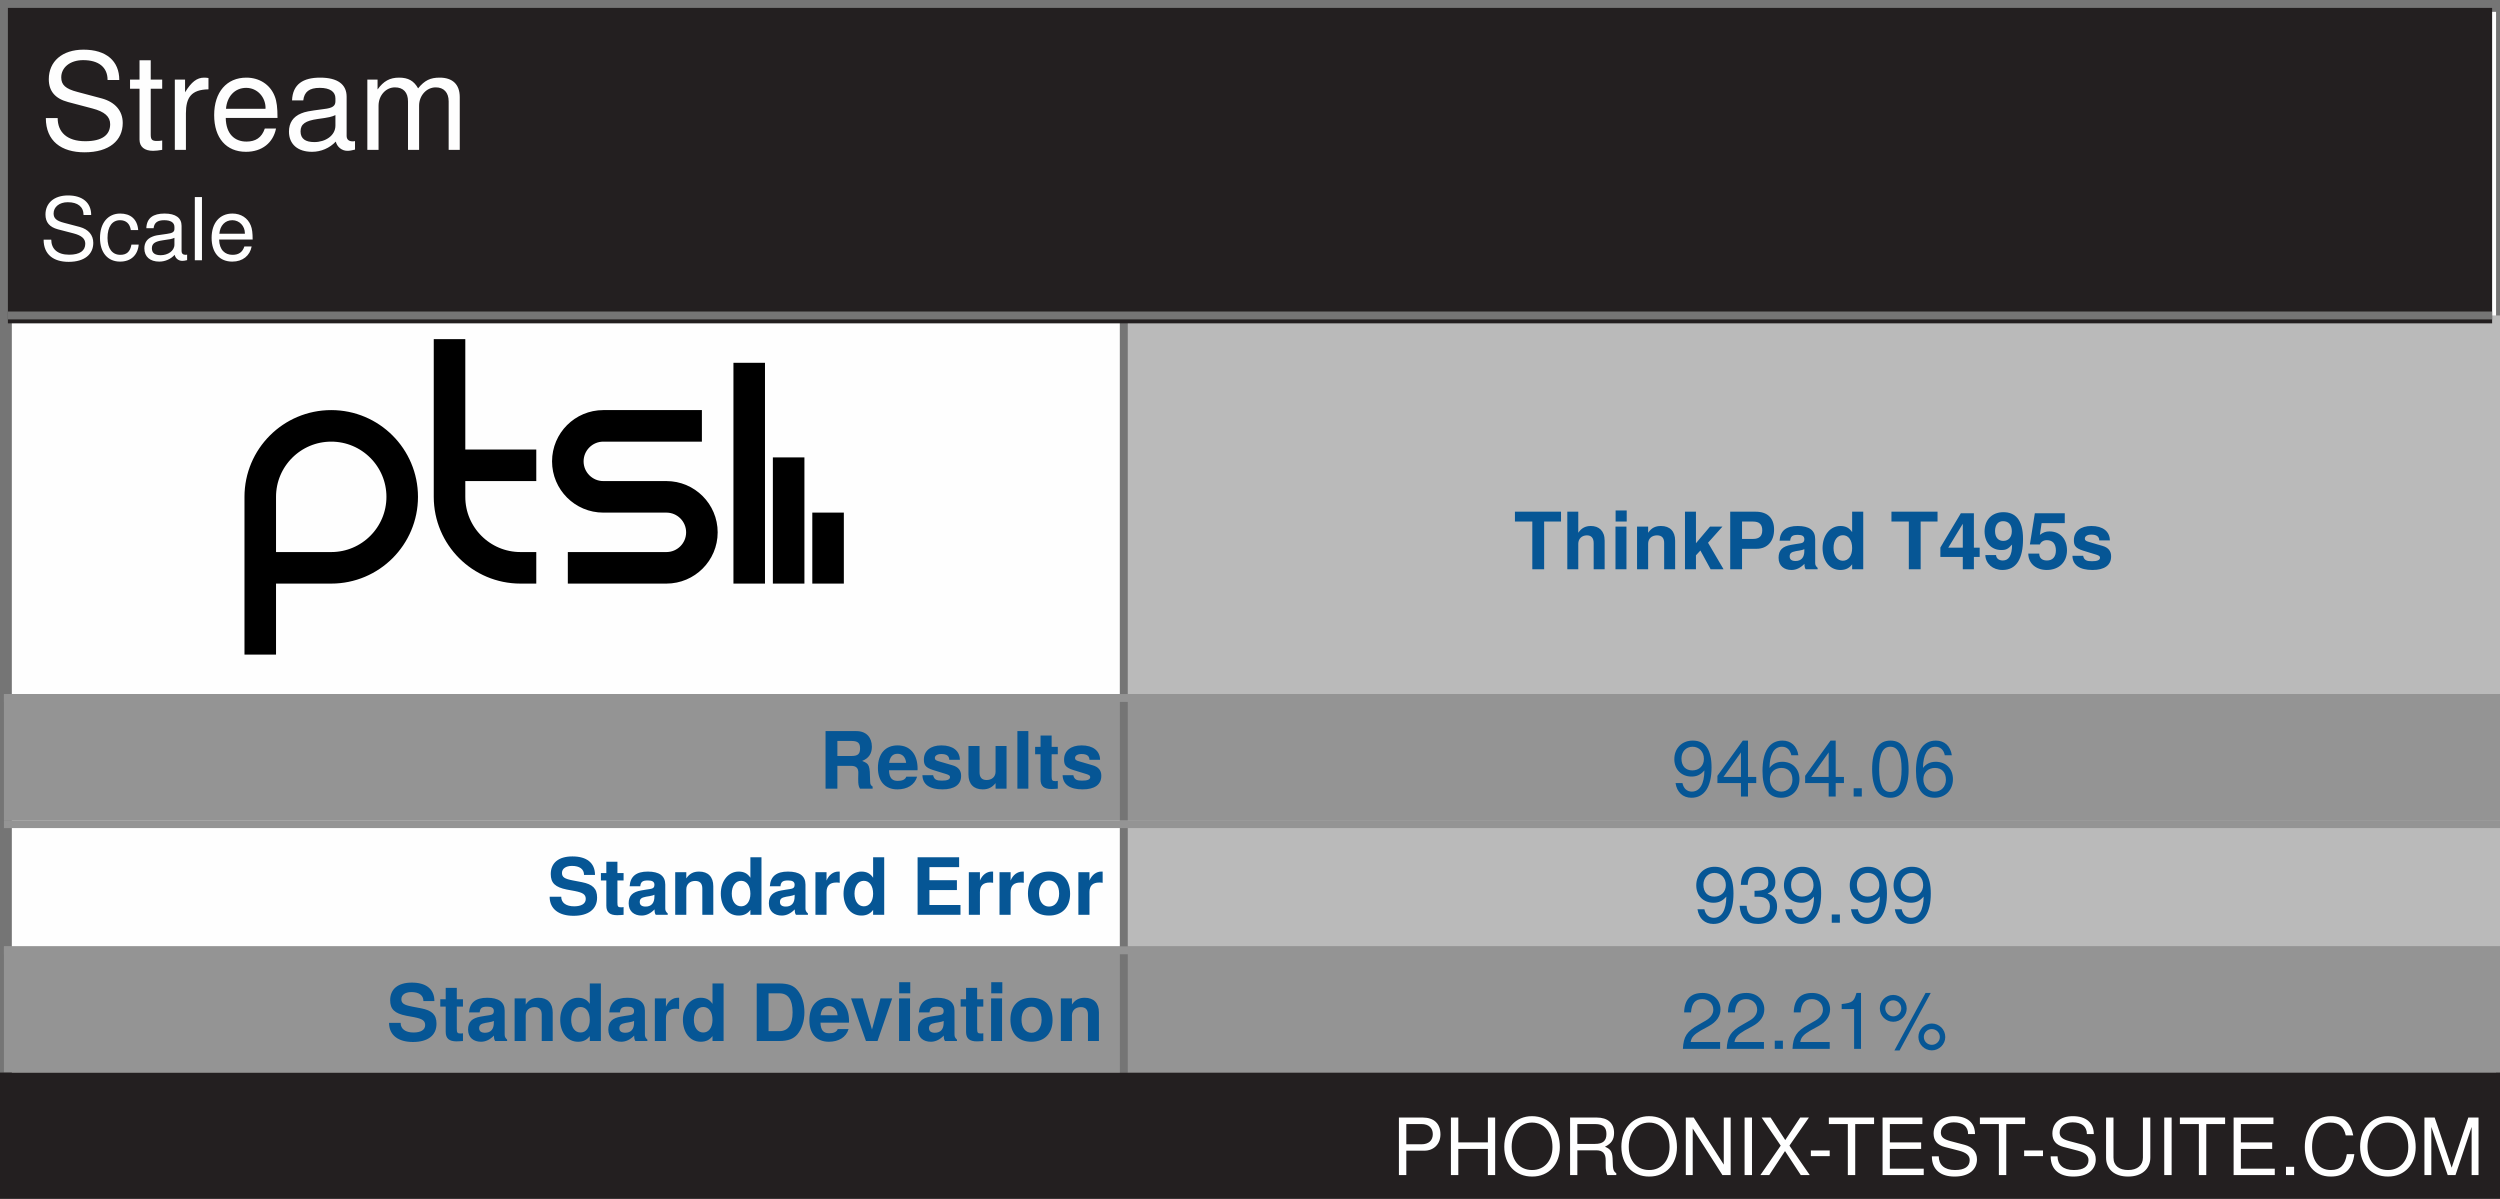
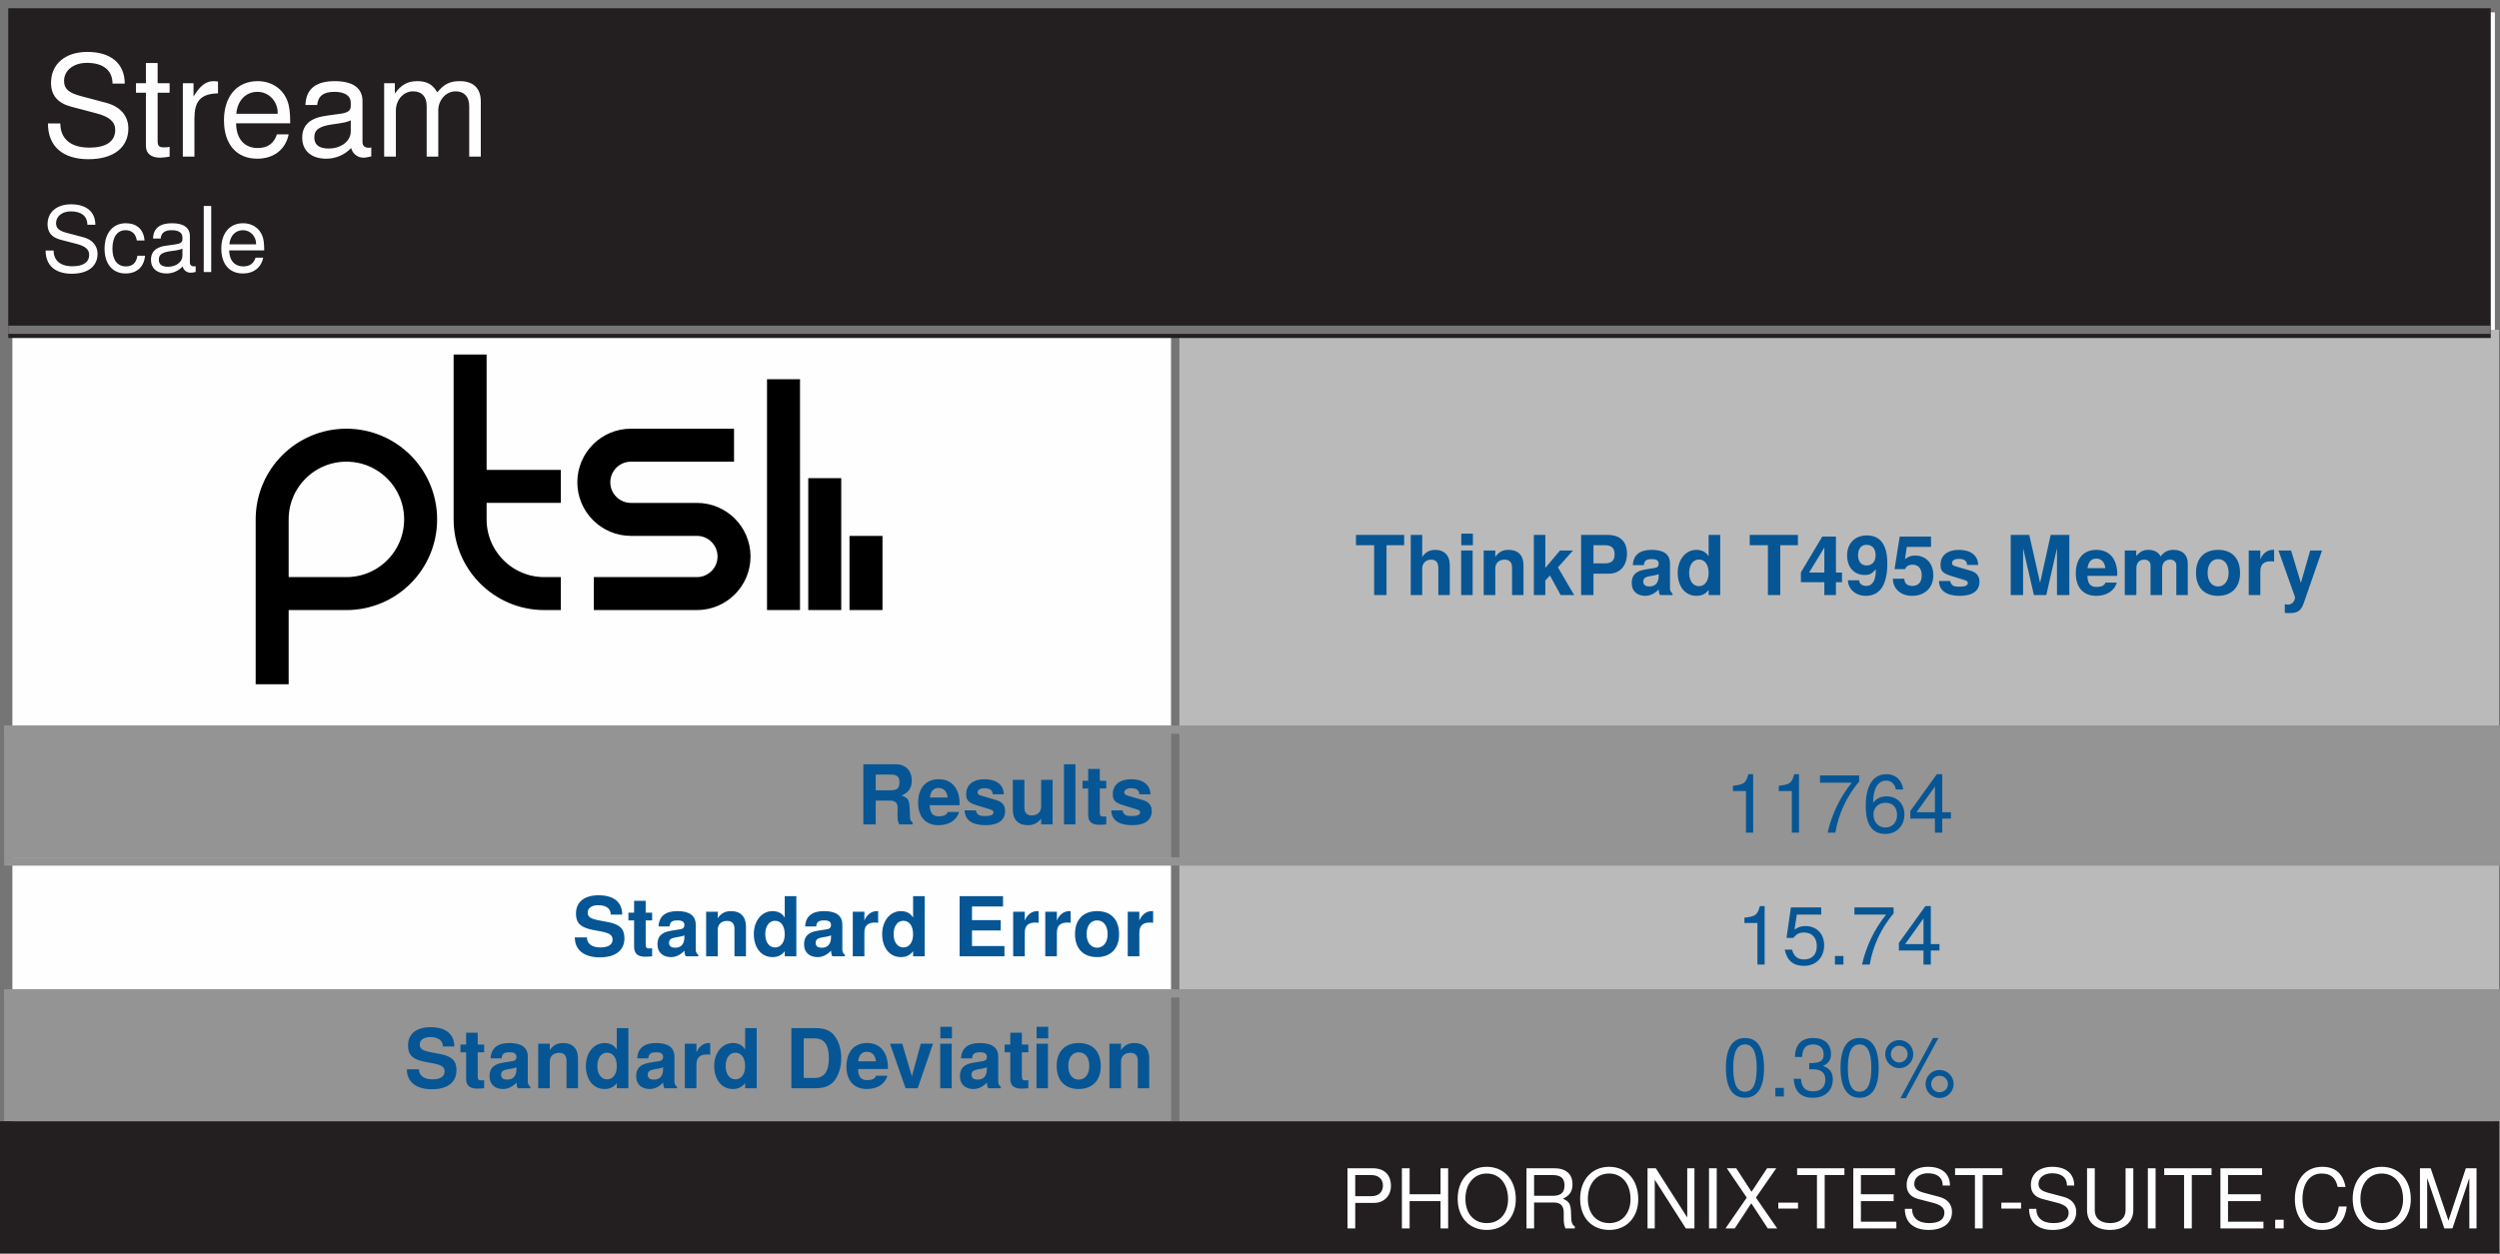
- <svg xmlns="http://www.w3.org/2000/svg" xmlns:xlink="http://www.w3.org/1999/xlink" version="1.1" font-family="sans-serif, droid-sans, helvetica, verdana, tahoma" viewbox="0 0 317 152" width="317" height="152" preserveAspectRatio="xMinYMin meet">
-   <rect x="0" y="0" width="317" height="152" fill="#FEFEFE" stroke="#757575" stroke-width="2" />
-   <rect x="1" y="1" width="316" height="151" fill="#FEFEFE" stroke="#757575" stroke-width="1" />
+ <svg xmlns="http://www.w3.org/2000/svg" xmlns:xlink="http://www.w3.org/1999/xlink" version="1.1" font-family="sans-serif, droid-sans, helvetica, verdana, tahoma" viewbox="0 0 303 152" width="303" height="152" preserveAspectRatio="xMinYMin meet">
+   <rect x="0" y="0" width="303" height="152" fill="#FEFEFE" stroke="#757575" stroke-width="2" />
+   <rect x="1" y="1" width="302" height="151" fill="#FEFEFE" stroke="#757575" stroke-width="1" />
  <path d="m74 22v9m-5-16v16m-5-28v28m-23-2h12.5c2.485 0 4.5-2.015 4.5-4.5s-2.015-4.5-4.5-4.5h-8c-2.485 0-4.5-2.015-4.5-4.5s2.015-4.5 4.5-4.5h12.5m-21 5h-11m11 13h-2c-4.971 0-9-4.029-9-9v-20m-24 40v-20c0-4.971 4.029-9 9-9 4.971 0 9 4.029 9 9s-4.029 9-9 9h-9" stroke="#000000" stroke-width="4" fill="none" transform="translate(31,43)" />
-   <line x1="142" y1="88" x2="317" y2="88" stroke="#BABABA" stroke-width="96" stroke-dasharray="175,175" />
-   <line x1="159" y1="88" x2="159" y2="136" stroke="#949494" stroke-width="317" stroke-dasharray="16,16" />
-   <line x1="142" y1="88" x2="317" y2="88" stroke="#757575" stroke-width="96" stroke-dasharray="1,174" />
-   <rect x="1" y="1" width="315" height="40" fill="#231f20" />
+   <line x1="142" y1="88" x2="303" y2="88" stroke="#BABABA" stroke-width="96" stroke-dasharray="161,161" />
+   <line x1="152" y1="88" x2="152" y2="136" stroke="#949494" stroke-width="303" stroke-dasharray="16,16" />
+   <line x1="142" y1="88" x2="303" y2="88" stroke="#757575" stroke-width="96" stroke-dasharray="1,160" />
+   <rect x="1" y="1" width="301" height="40" fill="#231f20" />
  <text x="5" y="19" font-size="17" fill="#FEFEFE" text-anchor="start">Stream</text>
  <text x="5" y="33" font-size="11" fill="#FEFEFE" text-anchor="start">Scale</text>
-   <line x1="1" y1="40" x2="316" y2="40" stroke="#757575" stroke-width="1" />
+   <line x1="1" y1="40" x2="302" y2="40" stroke="#757575" stroke-width="1" />
  <g font-size="10" font-weight="bold" fill="#065695" text-anchor="end">
    <text x="140" y="100">Results</text>
    <text x="140" y="116">Standard Error</text>
    <text x="140" y="132">Standard Deviation</text>
  </g>
  <g font-size="10" fill="#065695" font-weight="bold" text-anchor="middle" dominant-baseline="text-before-edge">
-     <text x="230" y="64">ThinkPad T495s</text>
+     <text x="223" y="64">ThinkPad T495s Memory</text>
  </g>
  <g fill="#BABABA" />
  <g text-anchor="middle" font-size="10" fill="#065695">
-     <text x="230" y="101" xlink:title="STD Dev: 22.21%;  STD Error: 939.99">9464.06</text>
-     <text x="230" y="117">939.99</text>
-     <text x="230" y="133">22.21%</text>
+     <text x="223" y="101" xlink:title="STD Dev: 0.30%;  STD Error: 15.74">11764</text>
+     <text x="223" y="117">15.74</text>
+     <text x="223" y="133">0.30%</text>
  </g>
-   <line x1="159" y1="88" x2="159" y2="136" stroke="#949494" stroke-width="317" stroke-dasharray="1,15" />
-   <rect x="0" y="136" width="317" height="16" fill="#231f20" />
+   <line x1="152" y1="88" x2="152" y2="136" stroke="#949494" stroke-width="303" stroke-dasharray="1,15" />
+   <rect x="0" y="136" width="303" height="16" fill="#231f20" />
  <a xlink:href="https://www.phoronix-test-suite.com/" xlink:show="new">
-     <text x="315" y="149" font-size="10" fill="#FFFFFF" text-anchor="end" xlink:show="new">PHORONIX-TEST-SUITE.COM</text>
+     <text x="301" y="149" font-size="10" fill="#FFFFFF" text-anchor="end" xlink:show="new">PHORONIX-TEST-SUITE.COM</text>
  </a>
</svg>
